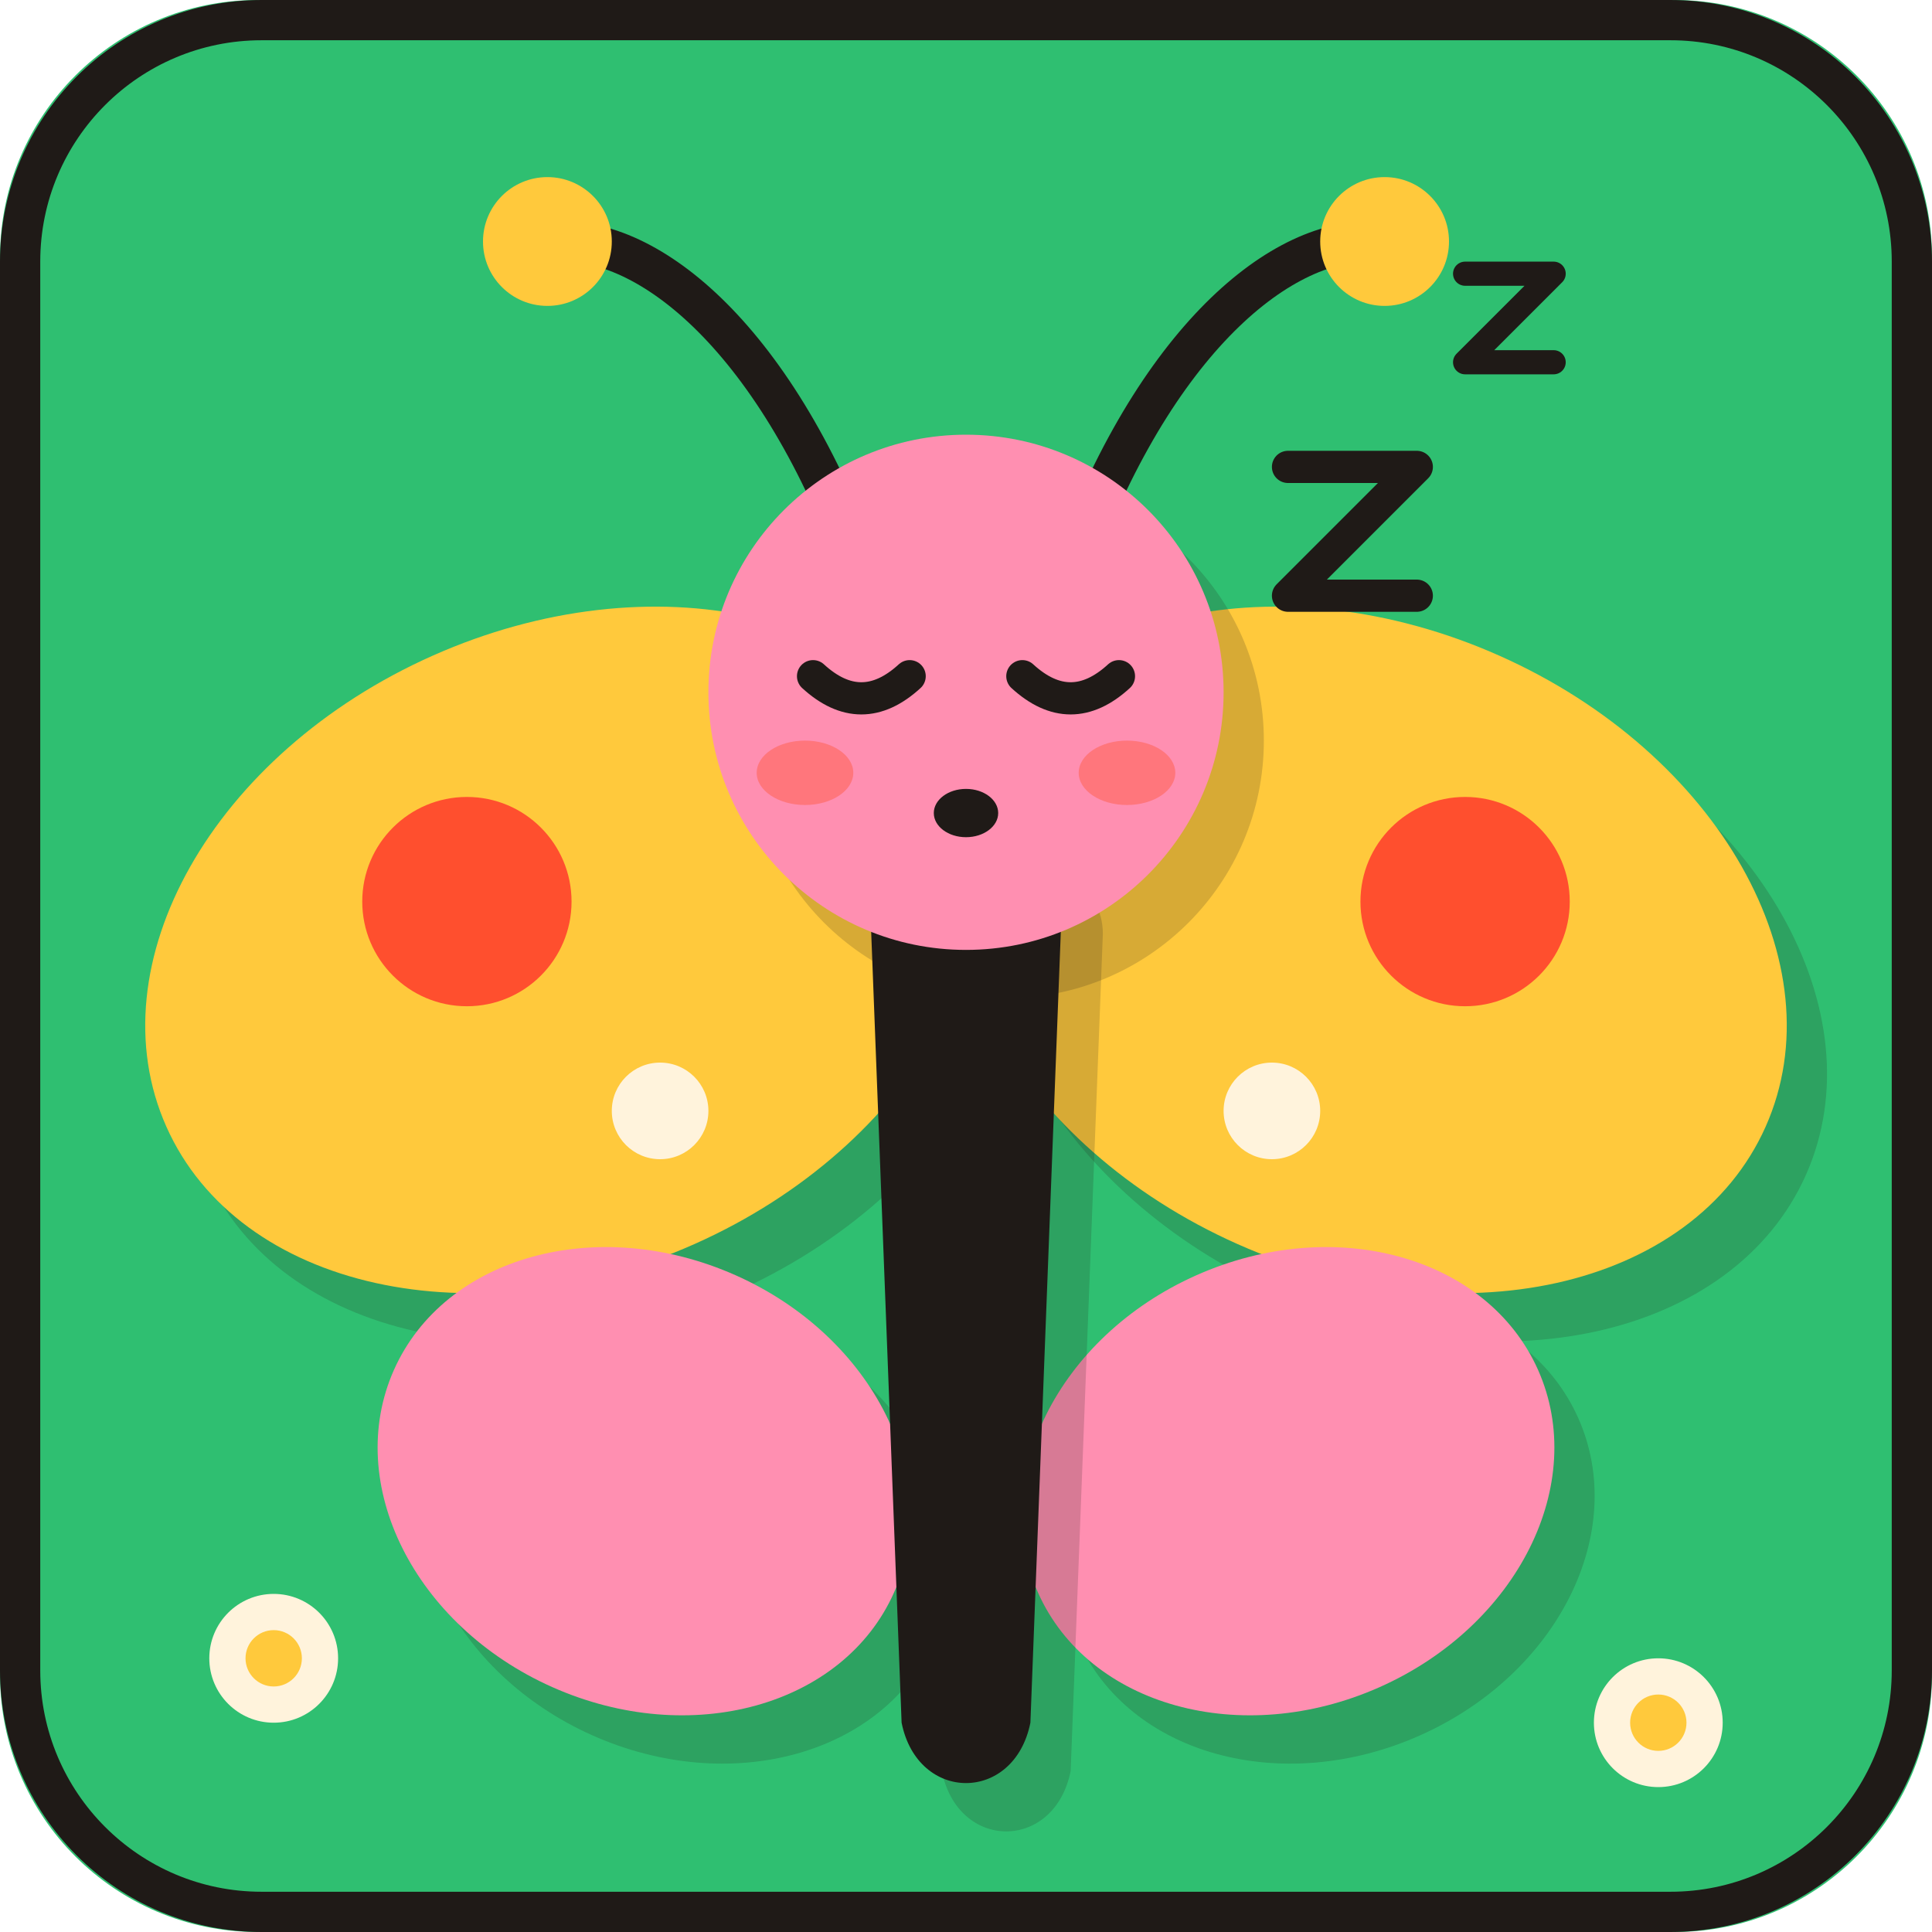
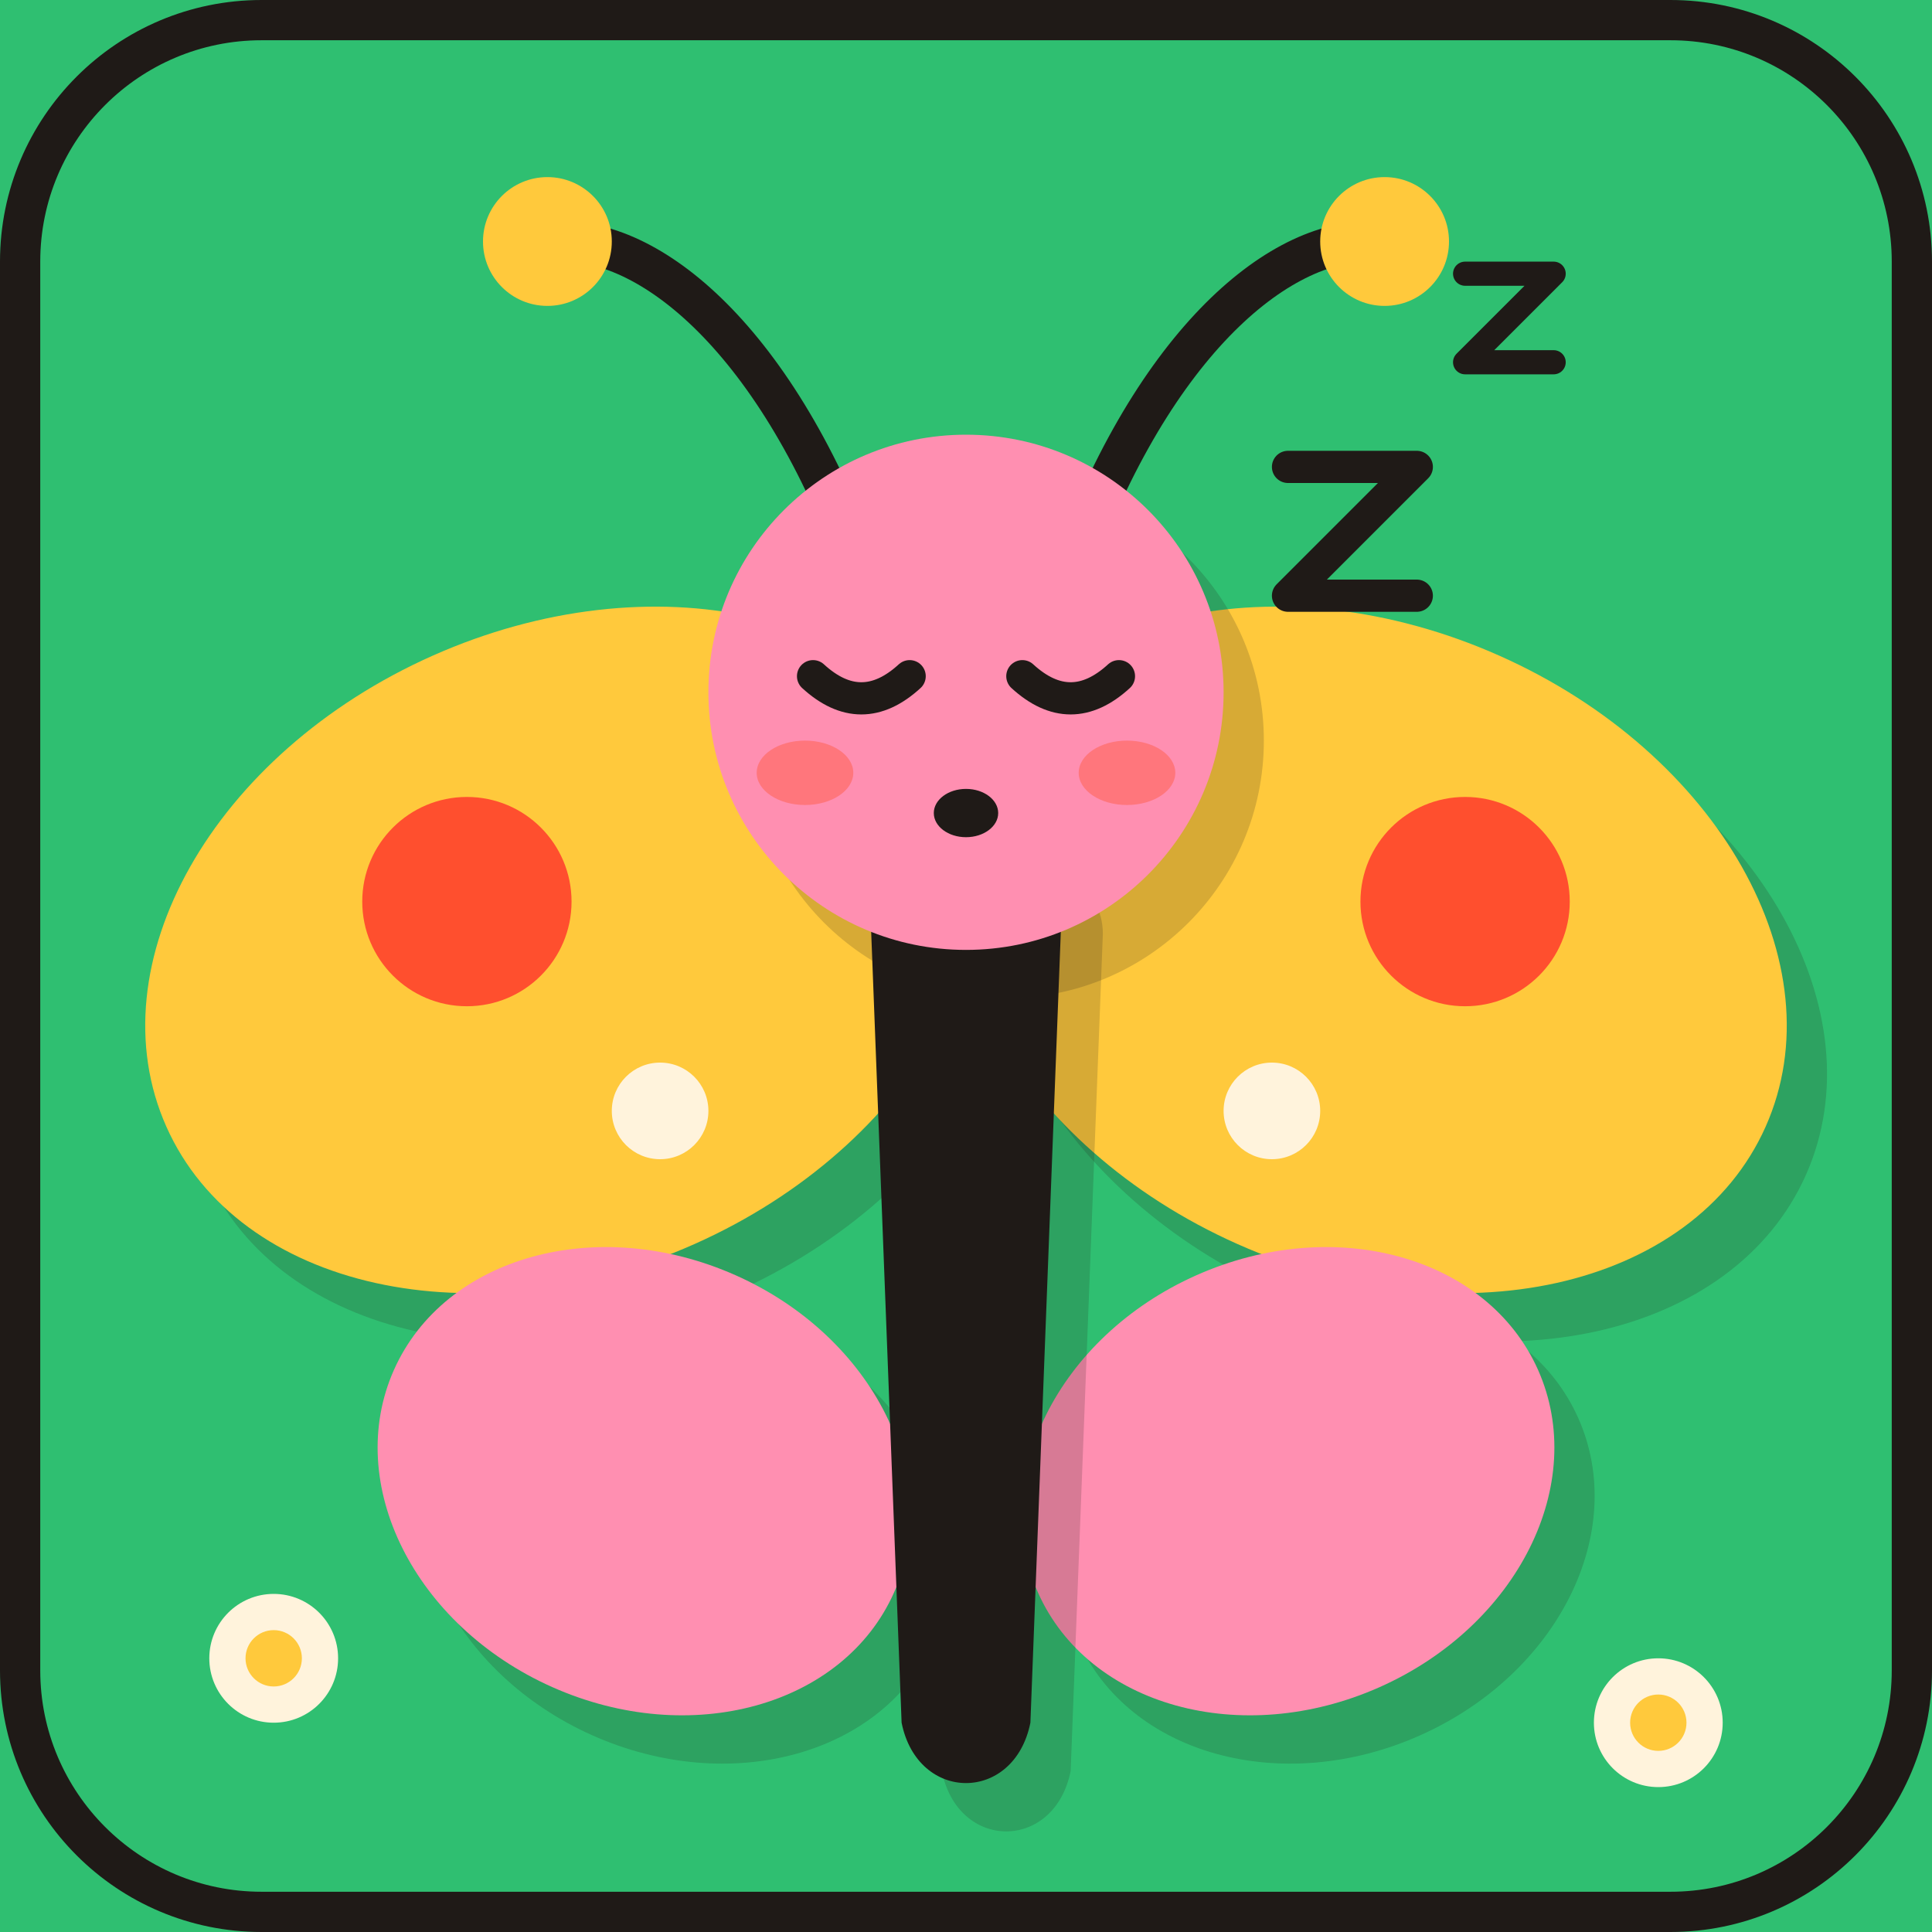
<svg xmlns="http://www.w3.org/2000/svg" width="240" height="240" viewBox="0 0 240 240" fill="none">
-   <defs>
-     <clipPath id="k">
-       <rect width="240" height="240" rx="32" />
-     </clipPath>
-   </defs>
-   <g clip-path="url(#k)">
+   <g>
    <rect width="240" height="240" fill="#2FBF71" />
    <circle cx="34" cy="206" r="8" fill="#FFF3DC" />
    <circle cx="34" cy="206" r="3.5" fill="#FFC93C" />
    <circle cx="206" cy="214" r="8" fill="#FFF3DC" />
    <circle cx="206" cy="214" r="3.5" fill="#FFC93C" />
    <ellipse cx="70" cy="118" rx="54" ry="40" transform="translate(5 6) rotate(-24 70 118)" fill="#1F1A17" opacity="0.18" />
    <ellipse cx="70" cy="118" rx="54" ry="40" transform="rotate(-24 70 118)" fill="#FFC93C" />
    <ellipse cx="170" cy="118" rx="54" ry="40" transform="translate(5 6) rotate(24 170 118)" fill="#1F1A17" opacity="0.18" />
    <ellipse cx="170" cy="118" rx="54" ry="40" transform="rotate(24 170 118)" fill="#FFC93C" />
    <ellipse cx="80" cy="184" rx="34" ry="28" transform="translate(5 6) rotate(24 80 184)" fill="#1F1A17" opacity="0.18" />
    <ellipse cx="80" cy="184" rx="34" ry="28" transform="rotate(24 80 184)" fill="#FF8FB1" />
    <ellipse cx="160" cy="184" rx="34" ry="28" transform="translate(5 6) rotate(-24 160 184)" fill="#1F1A17" opacity="0.18" />
    <ellipse cx="160" cy="184" rx="34" ry="28" transform="rotate(-24 160 184)" fill="#FF8FB1" />
    <circle cx="58" cy="112" r="13" fill="#FF4F2E" />
    <circle cx="182" cy="112" r="13" fill="#FF4F2E" />
    <circle cx="82" cy="138" r="6" fill="#FFF3DC" />
    <circle cx="158" cy="138" r="6" fill="#FFF3DC" />
    <path d="M108 110 C 108 98, 132 98, 132 110 L 128 214 C 126 224, 114 224, 112 214 Z" fill="#1F1A17" opacity="0.18" transform="translate(5 6)" />
    <path d="M108 110 C 108 98, 132 98, 132 110 L 128 214 C 126 224, 114 224, 112 214 Z" fill="#1F1A17" />
    <path d="M108 74 C 98 44, 82 30, 70 30 M132 74 C 142 44, 158 30, 170 30" stroke="#1F1A17" stroke-width="5" stroke-linecap="round" />
    <circle cx="68" cy="30" r="8" fill="#FFC93C" />
    <circle cx="172" cy="30" r="8" fill="#FFC93C" />
    <circle cx="120" cy="86" r="32" fill="#1F1A17" opacity="0.18" transform="translate(5 6)" />
    <circle cx="120" cy="86" r="32" fill="#FF8FB1" />
    <path d="M101 84 Q 107 89.5 113 84" stroke="#1F1A17" stroke-width="4" stroke-linecap="round" />
    <path d="M127 84 Q 133 89.5 139 84" stroke="#1F1A17" stroke-width="4" stroke-linecap="round" />
    <ellipse cx="120" cy="101" rx="4" ry="3" fill="#1F1A17" />
    <path d="M160 58 h16 l-16 16 h16" stroke="#1F1A17" stroke-width="4" stroke-linecap="round" stroke-linejoin="round" />
    <path d="M182 34 h11 l-11 11 h11" stroke="#1F1A17" stroke-width="3" stroke-linecap="round" stroke-linejoin="round" />
    <ellipse cx="100" cy="96" rx="6" ry="4" fill="#FF4F2E" opacity="0.4" />
    <ellipse cx="140" cy="96" rx="6" ry="4" fill="#FF4F2E" opacity="0.4" />
  </g>
  <rect x="2.5" y="2.5" width="235" height="235" rx="30" stroke="#1F1A17" stroke-width="5" />
</svg>
